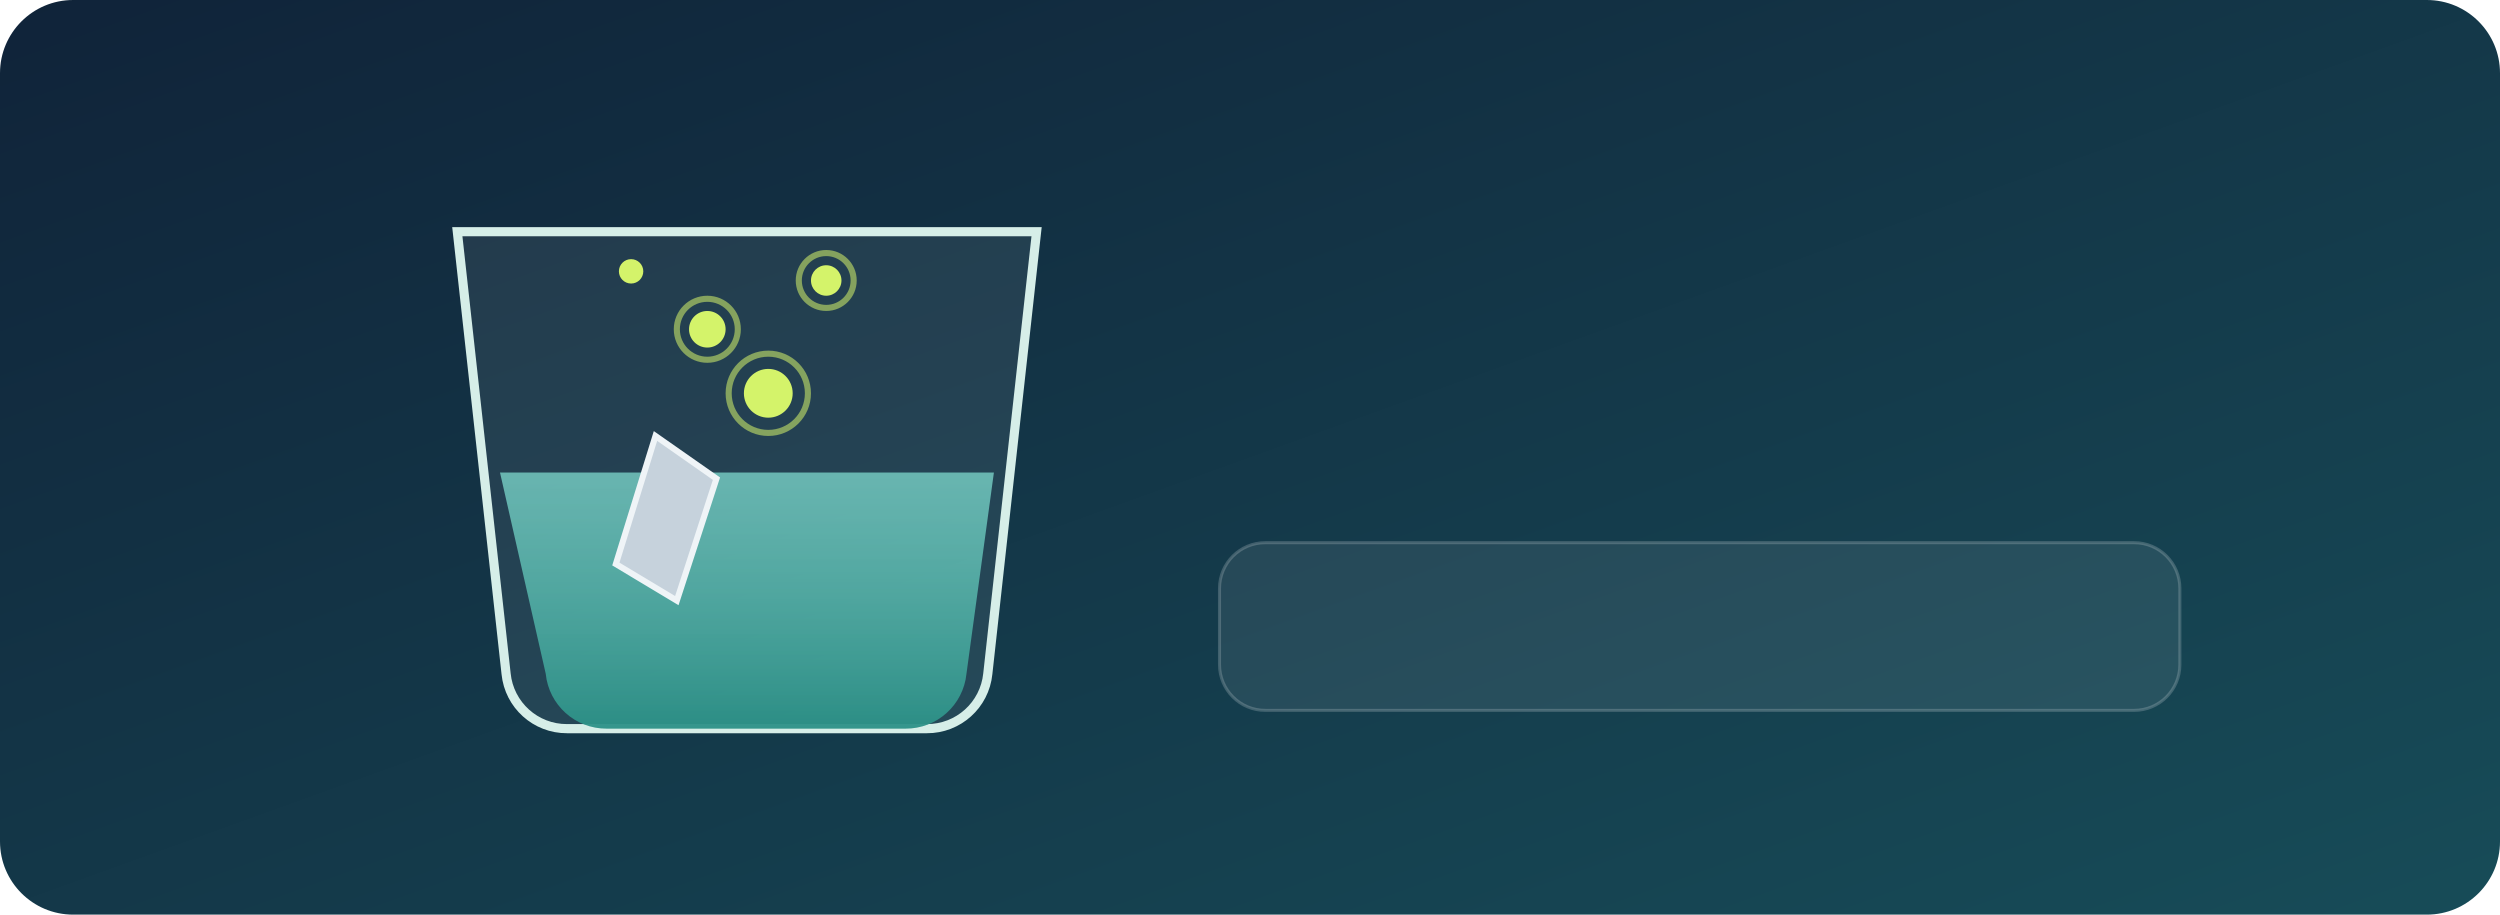
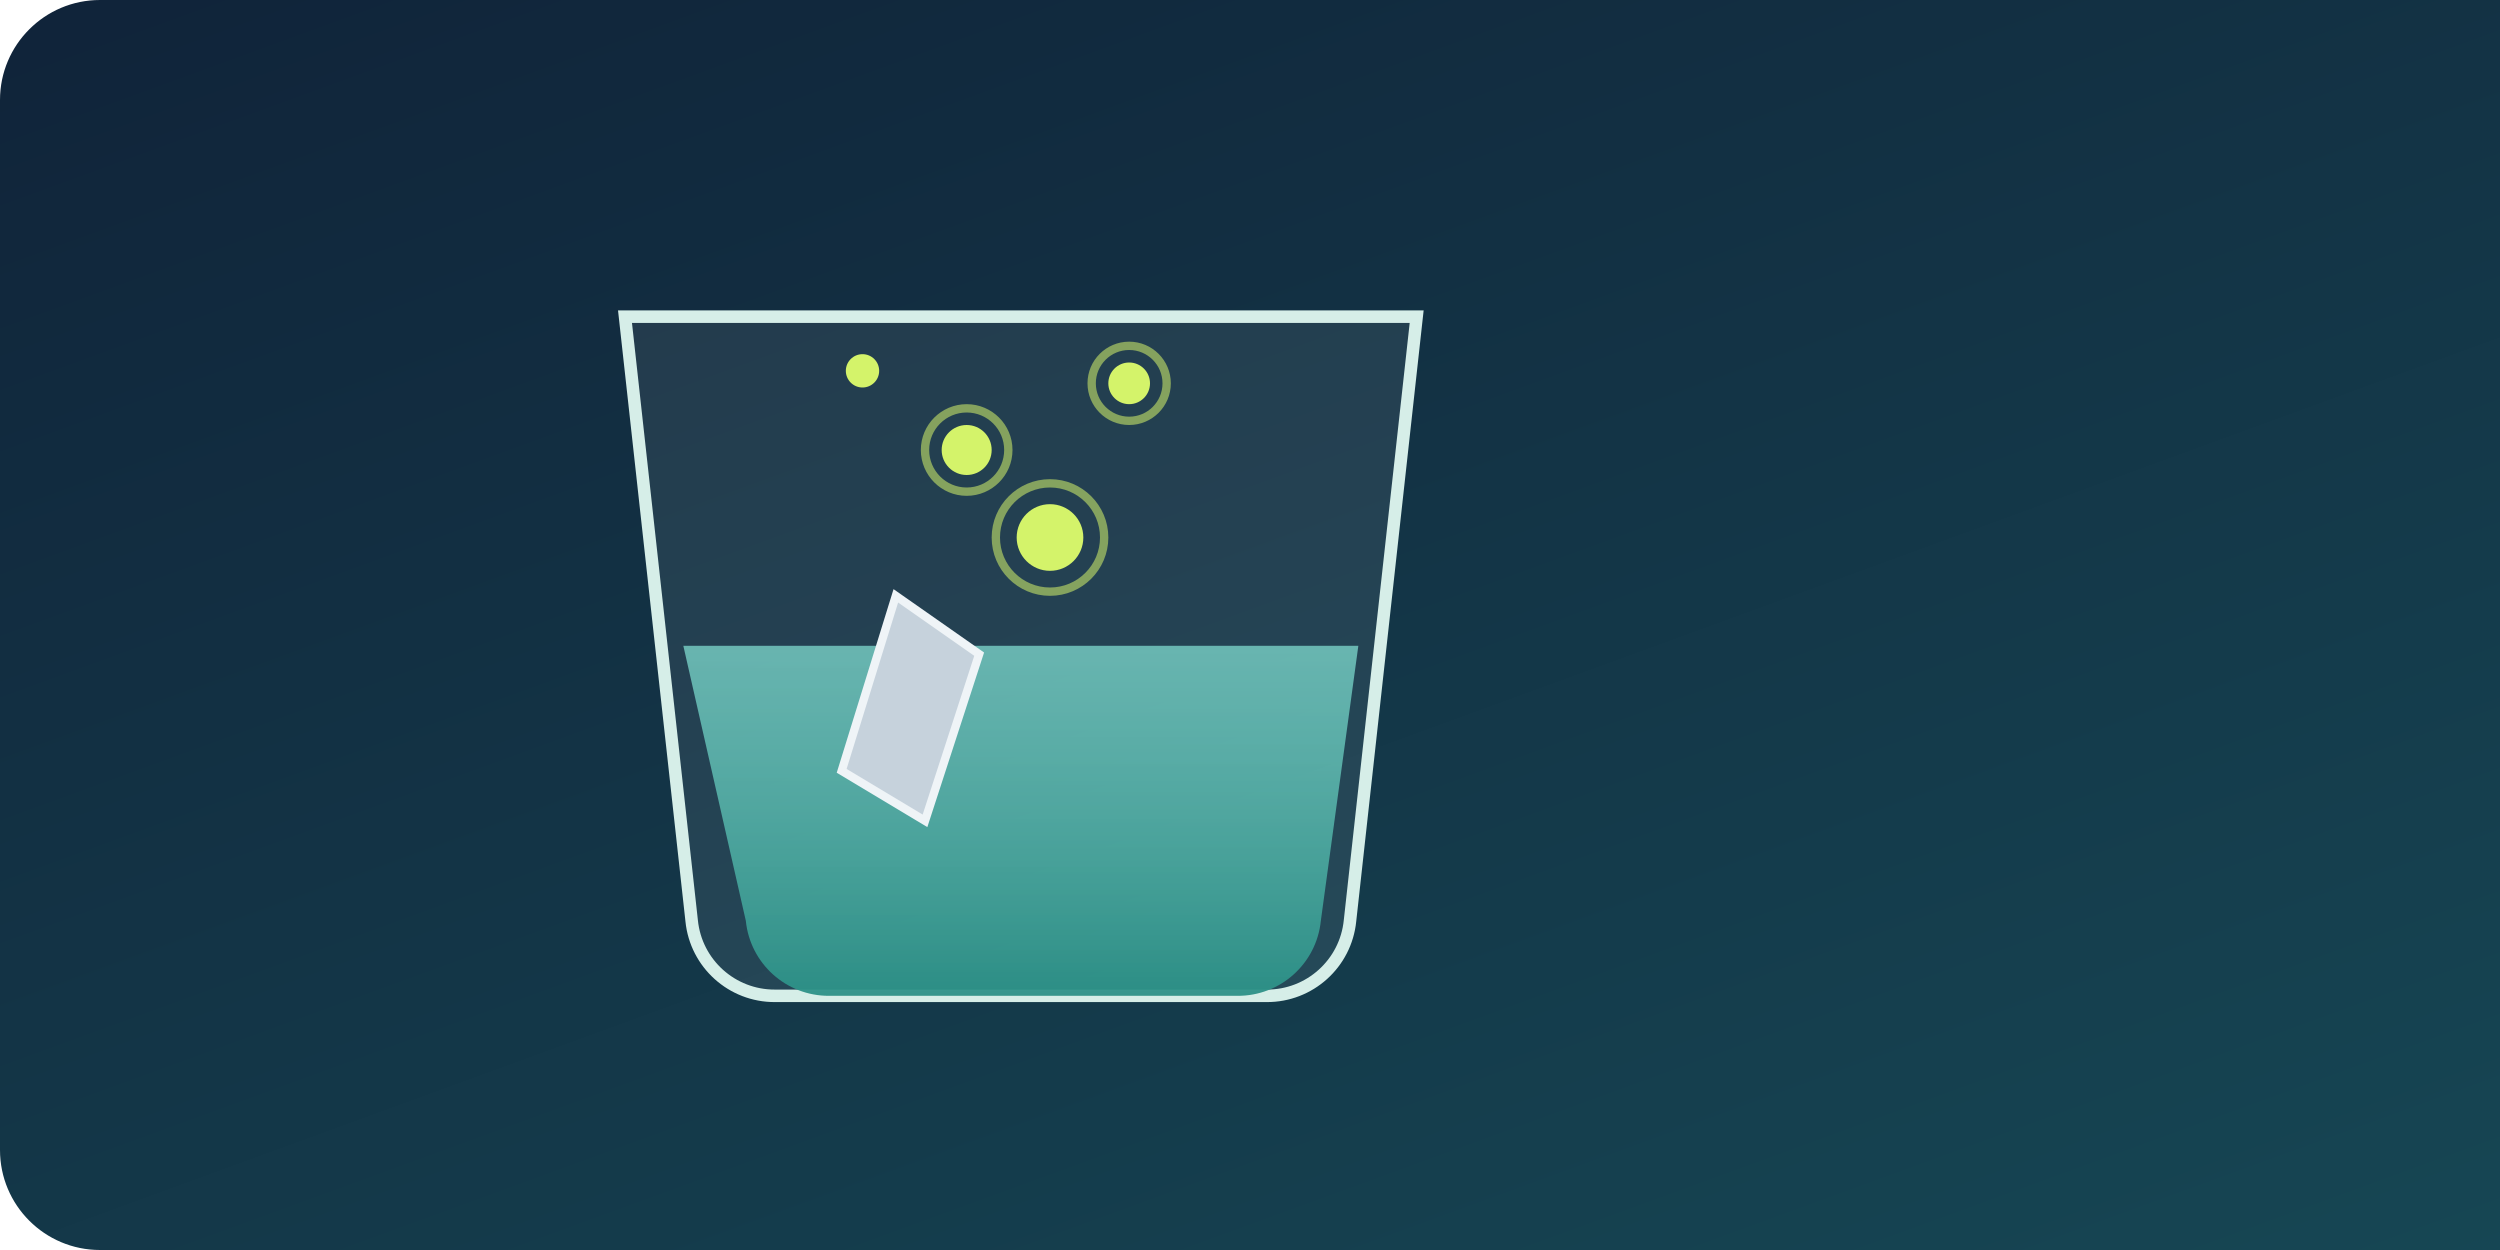
- <svg xmlns="http://www.w3.org/2000/svg" viewBox="0 0 820 300" role="img" aria-labelledby="t d">
+ <svg xmlns="http://www.w3.org/2000/svg" viewBox="0 0 600 300" role="img" aria-labelledby="t d">
  <defs>
    <linearGradient id="bg" x2="1" y2="1">
      <stop stop-color="#102339" />
      <stop offset="1" stop-color="#174c58" />
    </linearGradient>
    <linearGradient id="liq" x2="0" y2="1">
      <stop stop-color="#7fdbcf" stop-opacity=".75" />
      <stop offset="1" stop-color="#2c9187" stop-opacity=".95" />
    </linearGradient>
  </defs>
  <rect width="820" height="300" rx="24" fill="url(#bg)" />
  <path d="M150 76h190l-16 145a20 20 0 0 1-20 18H186a20 20 0 0 1-20-18z" fill="#ffffff12" stroke="#d6eee8" stroke-width="3" />
  <path d="M164 155h162l-9 66a20 20 0 0 1-20 18h-98a20 20 0 0 1-20-18z" fill="url(#liq)" />
  <path d="M215 143l20 14-13 40-20-12z" fill="#c6d2dc" stroke="#eff4f7" stroke-width="2" />
  <g fill="#d4f36a">
    <circle cx="252" cy="129" r="8" />
    <circle cx="232" cy="108" r="6" />
    <circle cx="271" cy="92" r="5" />
    <circle cx="207" cy="89" r="4" />
  </g>
  <g fill="none" stroke="#d4f36a" stroke-opacity=".55" stroke-width="2">
    <circle cx="252" cy="129" r="13" />
    <circle cx="232" cy="108" r="10" />
    <circle cx="271" cy="92" r="9" />
  </g>
-   <rect x="400" y="178" width="315" height="55" rx="15" fill="#ffffff14" stroke="#ffffff30" />
</svg>
